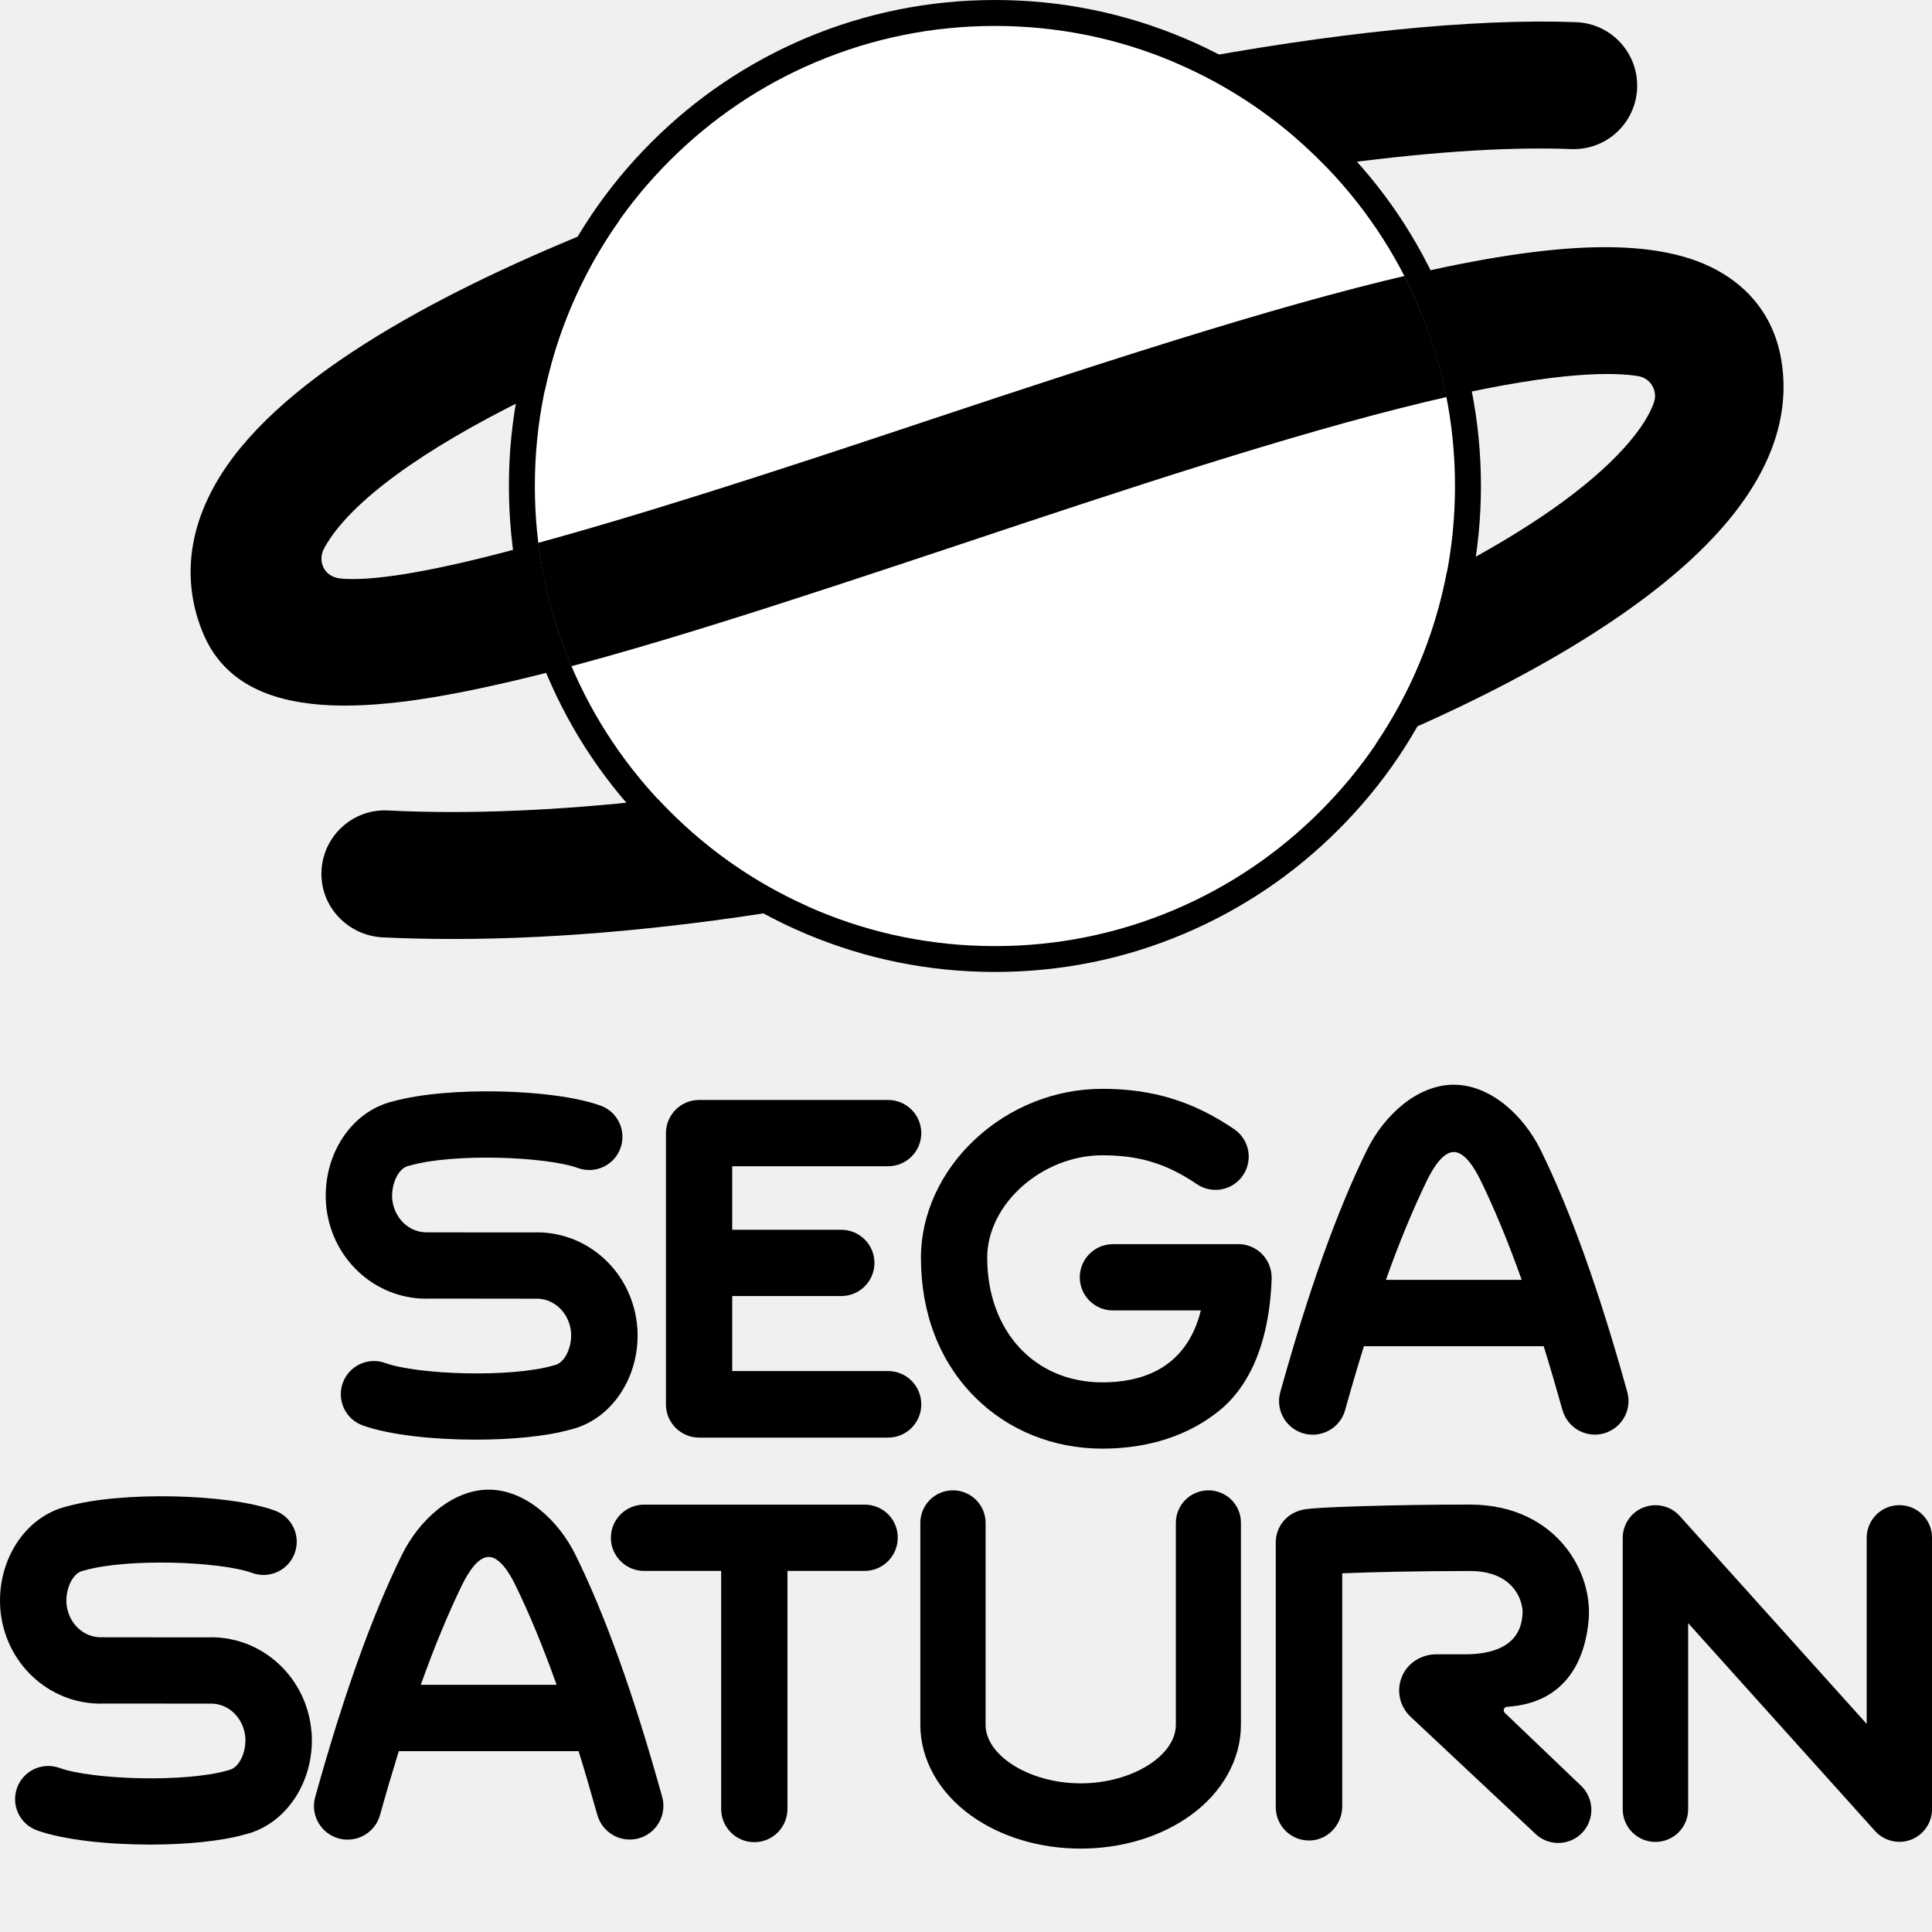
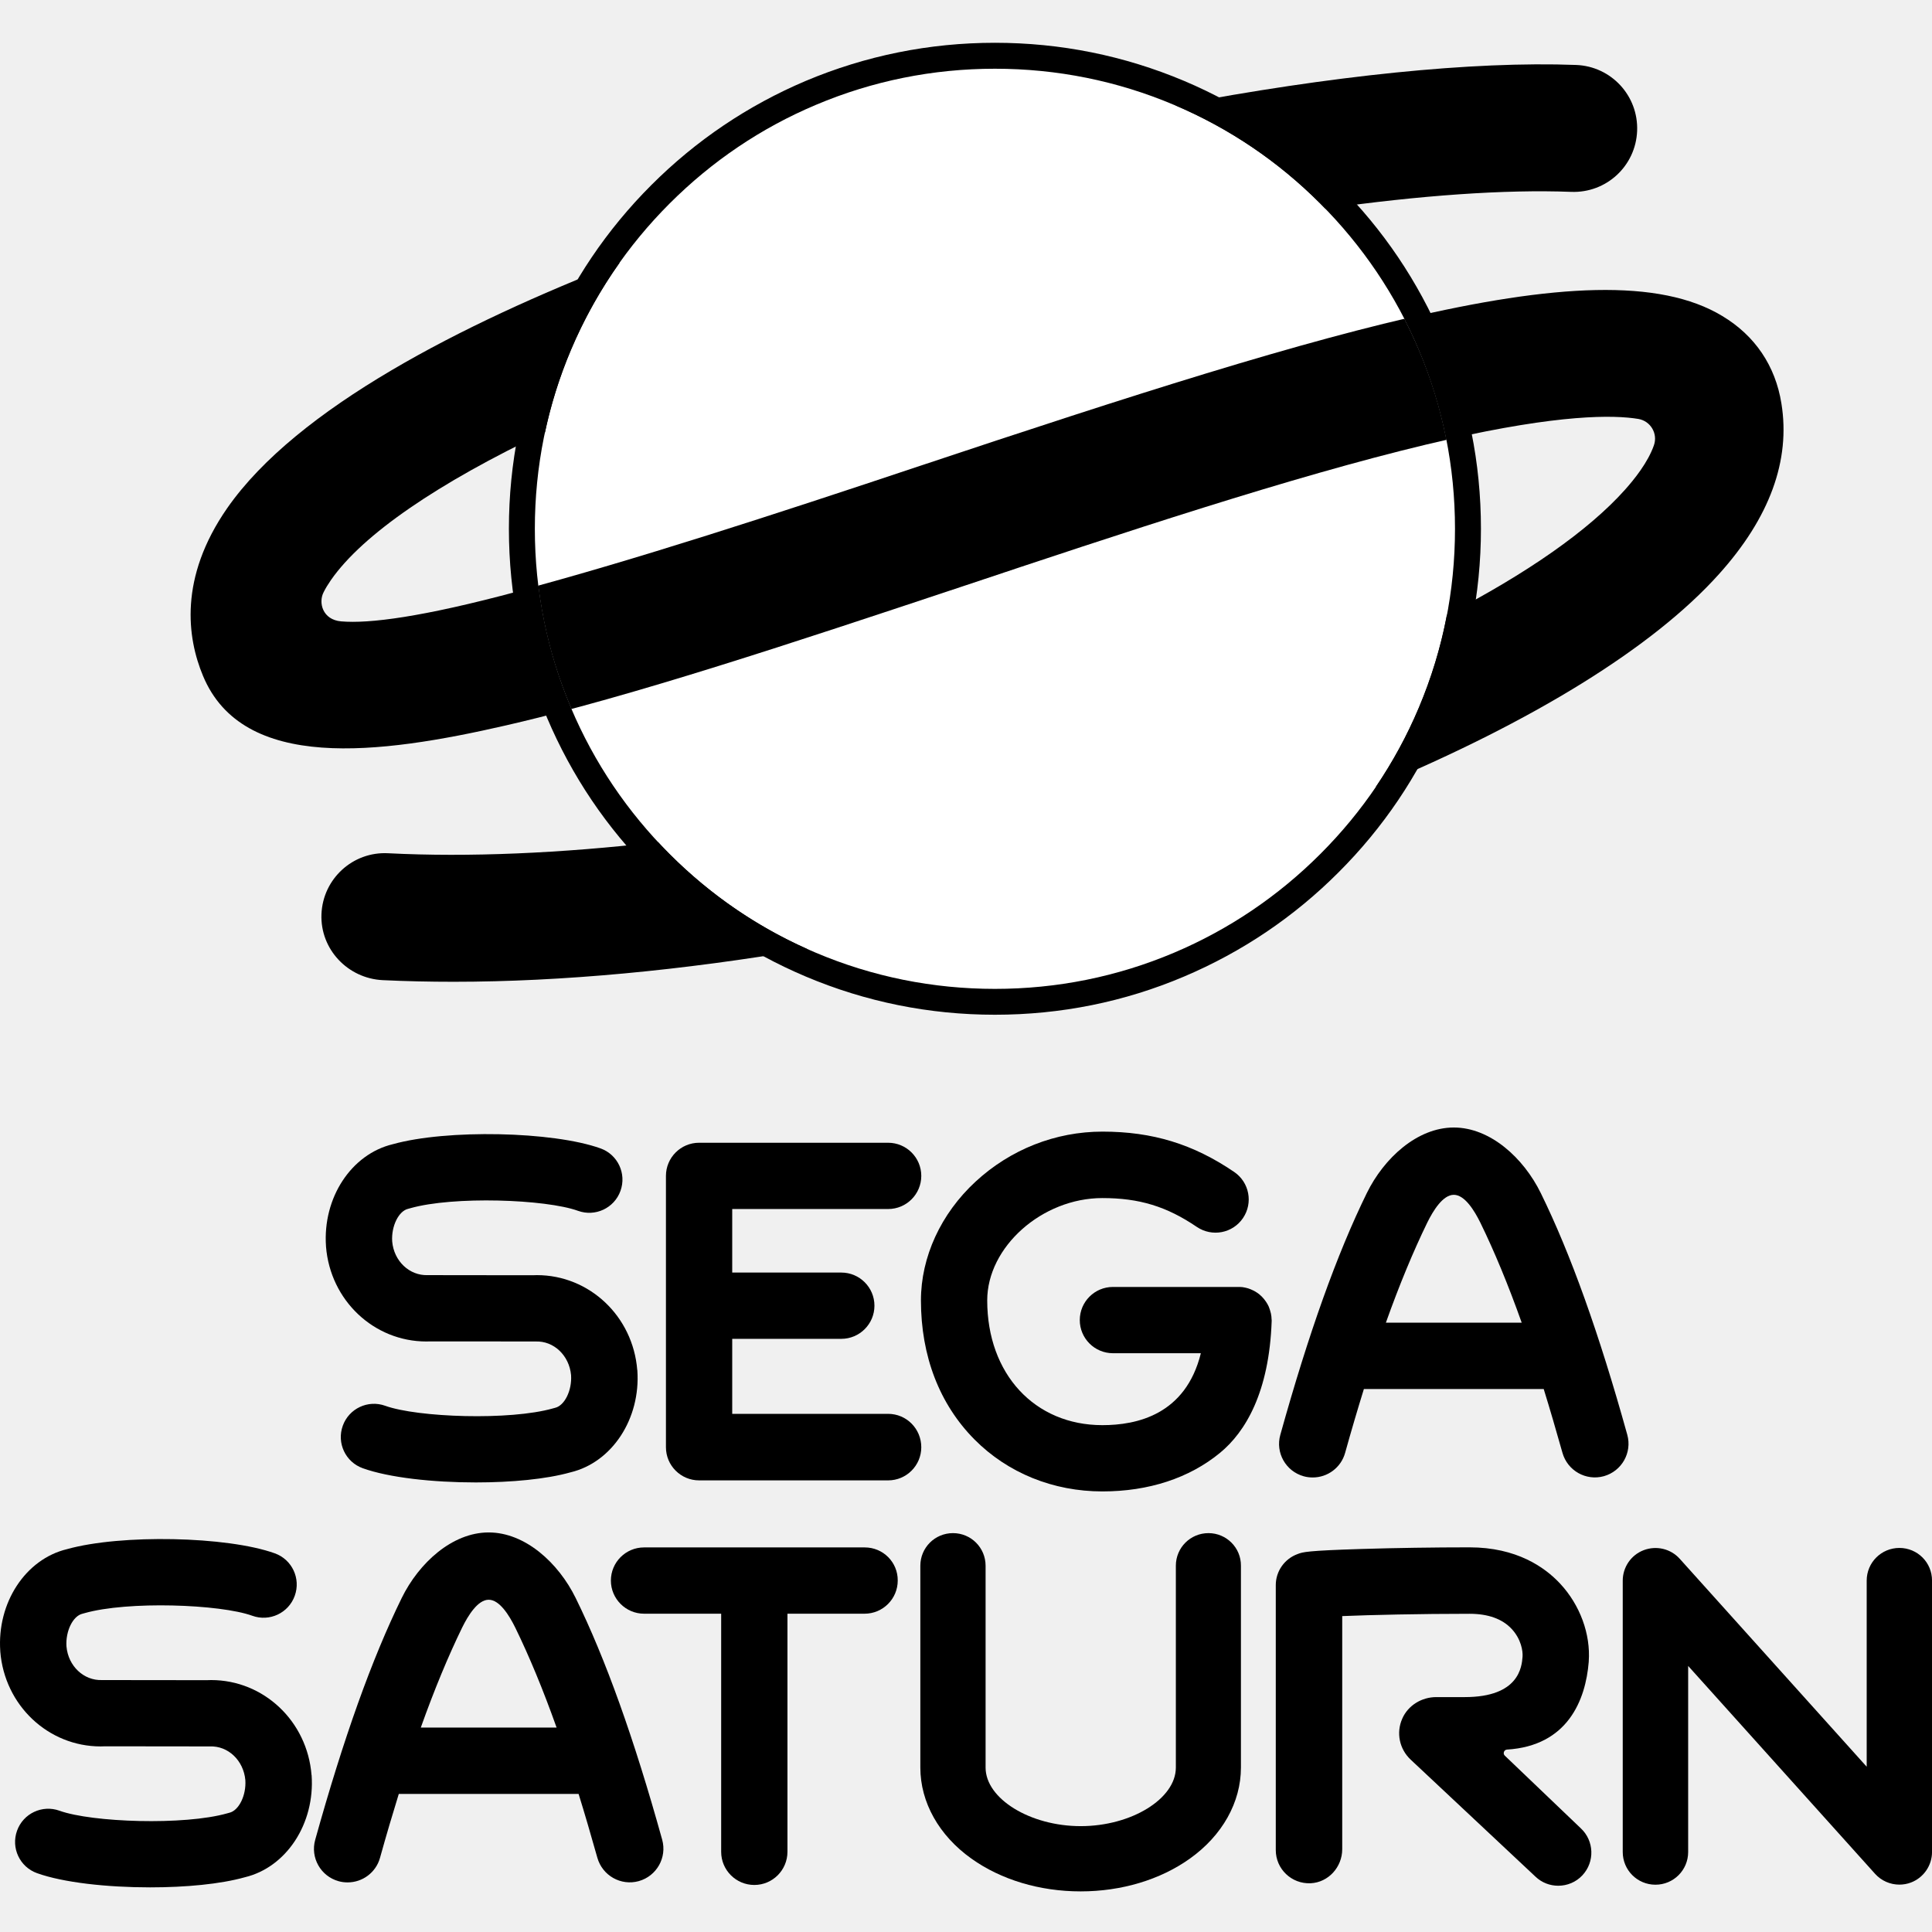
<svg xmlns="http://www.w3.org/2000/svg" xmlns:xlink="http://www.w3.org/1999/xlink" width="128" height="128" version="1.1" viewBox="0 0 33.867 33.867">
  <defs>
    <clipPath id="SVGID_00000083058477662341932100000014656964928652289977_">
      <use xlink:href="#SVGID_00000047757432968032457270000016806470745178228124_" />
    </clipPath>
    <path id="SVGID_00000047757432968032457270000016806470745178228124_" d="m1699.2 567.6c0-72.5-14.1-143-42.2-209.1-10.3-24.2-22.2-47.5-35.7-69.8-22.3-36.6-996.7 206.3-996.7 278.9s14.1 143 42.2 209.1c12.9 30.5 28.5 59.5 46.6 86.9 19.8 30 985.8-223.5 985.8-296z" />
  </defs>
-   <g transform="matrix(.01501 0 0 .01501 .0003527 0)">
+   <g transform="matrix(.01501 0 0 .01501 .0003527 .75)">
    <path class="st0" d="m1161.9 1120c-74.5 0-146.9-14.6-215-43.4-65.9-27.8-125-67.7-175.6-118.5-50.6-50.6-90.5-109.7-118.4-175.6-28.8-67.9-43.4-140.3-43.4-215 0-74.5 14.6-146.9 43.4-215 28-65.9 67.8-125 118.4-175.6 50.8-50.8 109.9-90.7 175.6-118.4 68.3-28.8 140.6-43.4 215-43.4 74.5 0 146.9 14.6 215 43.4 65.9 27.8 125 67.7 175.6 118.5 50.6 50.6 90.5 109.7 118.4 175.6 28.8 67.9 43.4 140.3 43.4 215 0 74.5-14.6 146.9-43.4 215-27.8 65.9-67.7 125-118.5 175.6-50.6 50.6-109.7 90.5-175.6 118.4-67.8 28.8-140.1 43.4-214.9 43.4z" fill="#fff" />
    <path d="m1161.9 30.3c72.5 0 143 14.2 209.1 42.2 64 27 121.5 65.8 170.8 115.2 49.3 49.3 88.1 106.8 115.2 170.8 28 66.2 42.2 136.6 42.2 209.1s-14.2 143-42.2 209.1c-27 64-65.8 121.5-115.2 170.8-49.3 49.3-106.8 88.1-170.8 115.2-66.2 28-136.6 42.2-209.1 42.2s-143-14.2-209.1-42.2c-64-27-121.5-65.8-170.8-115.2-49.3-49.3-88.1-106.8-115.2-170.8-28-66.2-42.2-136.6-42.2-209.1s14.2-143 42.2-209.1c27.1-64 65.9-121.5 115.2-170.8 49.4-49.4 106.8-88.2 170.8-115.2 66.2-28 136.6-42.2 209.1-42.2m0-30.3c-76.5 0-150.8 15-220.9 44.5-67.5 28.6-128.2 69.5-180.4 121.7-52 52-93 112.7-121.7 180.4-29.6 70-44.6 144.3-44.6 220.9 0 76.8 15 151.2 44.6 220.9 28.7 67.7 69.6 128.4 121.7 180.4 52 52.1 112.7 93.1 180.4 121.7 70 29.6 144.3 44.6 220.9 44.6 76.8 0 151.2-15 220.9-44.6 67.7-28.7 128.4-69.6 180.4-121.7 52.1-52 93.1-112.7 121.7-180.4 29.6-70 44.6-144.3 44.6-220.9 0-76.8-15-151.2-44.6-220.9-28.7-67.7-69.6-128.4-121.7-180.4-52-52.1-112.7-93.1-180.4-121.7-70-29.5-144.3-44.5-220.9-44.5z" />
  </g>
-   <g transform="matrix(.01501 0 0 .01501 .0003527 0)">
+   <g transform="matrix(.01501 0 0 .01501 .0003527 .75)">
    <path d="m591.3 797.1c24.4-5.6 49.8-12 76.1-19-0.2-0.4-0.4-0.9-0.6-1.3-19.4-45.7-32.1-93.5-38.1-142.6-8.1 2.2-16.1 4.4-24 6.5-112.2 30.2-173.9 37.8-206.4 35-21.6-1.9-26.7-21.9-20.4-34 2.2-4.5 5.1-9.2 8.6-14.3 37.2-53.4 125.5-113.5 250-172.6 7-32.8 17.1-65 30.3-96.2 15.3-36.1 34.4-70.2 56.9-101.9-183 71.3-376.8 169.6-458.4 286.8-56.6 81.5-46.7 151.5-28.3 195.7 46.5 112.2 205.1 92.2 354.3 57.9z" />
    <path d="m1541.8 187.6c2 2 4.1 4.1 6.1 6.2 110.4-15.6 209.3-22.7 287-19.7 41 1.6 75.4-30.2 77-71.2s-30.2-75.4-71.2-77c-120.9-4.6-287.2 12.7-468.1 47.1 63.3 27.1 120.3 65.6 169.2 114.6z" />
    <path d="m2080.4 421.2c-7-43.9-30.8-79.2-69-102.1-73.2-44.3-196.4-37.7-371.2 3.4 6 11.7 11.6 23.7 16.8 36 14.4 34 25.1 69.2 32.2 105.1 132-29.9 195.1-29.1 224.2-24.3 14.3 2.5 22.9 17.2 18.1 30.8-7 20-22.9 39.7-33.7 51.8-42.8 47.9-114.7 97.9-208.1 146.3-7 37.1-18 73.3-32.8 108.4-13.8 32.7-30.7 63.6-50.4 92.7 183.7-76.6 324.2-163.1 401-248.8 59.2-65.8 83.7-132.8 72.9-199.3z" />
    <path d="m782 947.5c-4.6-4.6-9.1-9.3-13.5-14-114 13.1-221.3 17.8-315.2 13-41.3-2.2-76.3 29.9-77.9 71.2-1.6 41 30.8 75 71.5 77 27 1.3 54.7 1.9 83 1.9 126.2 0 266.8-13.2 412.9-38.2-60-26.8-114.1-64.1-160.8-110.9z" />
  </g>
-   <g transform="matrix(.01501 0 0 .01501 .0003527 0)">
+   <g transform="matrix(.01501 0 0 .01501 .0003527 .75)">
    <path d="m1009.9 1757.2h-257.8c-21.4 0-38.7 17.4-38.7 38.7s17.4 38.7 38.7 38.7h90.1v278.1c0 21.4 17.4 38.7 38.7 38.7 21.4 0 38.7-17.4 38.7-38.7v-278.1h90.1c21.4 0 38.7-17.4 38.7-38.7 0.2-21.4-17.1-38.7-38.5-38.7z" />
    <path d="m672.3 1816.3c-20.1-41-59-76.6-101.6-76.6s-81.5 35.6-101.6 76.6c-34.9 71.2-67.9 163.5-101 282.3-5.9 20.9 6.4 42.6 27.3 48.4 3.5 1 7.1 1.4 10.6 1.4 17.2 0 33-11.4 37.8-28.8 7.3-26.2 14.6-50.9 21.9-74.5h210c7.3 23.5 14.5 48.3 21.9 74.5 5.9 20.9 27.5 33.1 48.4 27.3 20.9-5.9 33.1-27.5 27.3-48.4-33-118.8-66.1-211.1-101-282.2zm-180.9 151.3c15.9-44.6 32-83.3 48.3-116.8 7-14.2 18.3-32.5 31-32.5s24 18.3 31 32.5c16.3 33.4 32.4 72.1 48.3 116.8z" />
    <path d="m363.8 2023c-5-63.1-56.1-110.9-117.2-110.9-1.3 0-2.5 0-3.8 0.1h-35.4-0.7l-85.9-0.1h-1.6c-21.5 0.8-39.6-16.4-41.6-39.3-1.2-17.9 7.6-35.7 18.8-38.2l2.2-0.6c50.4-14.4 158.3-10.6 196 3 20.2 7.3 42.4-3.2 49.6-23.3 7.3-20.2-3.2-42.4-23.3-49.6-55.6-20-179.8-22.5-242.6-4.9-48.5 11.6-82 62.6-78 119.2v0.3c5 63.1 56.1 110.9 117.2 110.9 1.3 0 2.5 0 3.8-0.1h35.4 0.7l85.9 0.1h1.6c21.5-0.9 39.5 16.4 41.6 39.3 1.2 17.9-7.6 35.7-18.8 38.2l-2.2 0.6c-50.4 14.4-158.3 10.6-196-3-20.2-7.3-42.4 3.2-49.6 23.3-7.3 20.2 3.2 42.4 23.3 49.6 30.6 11 81.7 16.6 132.1 16.6 41.4 0 82.2-3.8 110.6-11.8 48.5-11.6 82-62.6 78-119.2z" />
    <path d="m1411.3 1740.5c-21.1 0-38.1 17-38.1 38.1v235.7c0 36.4-51.9 68.4-111.1 68.4-59.1 0-111.1-32-111.1-68.4v-235.7c0-21.1-17-38.1-38.1-38.1s-38.1 17-38.1 38.1v235.7c0 40.5 21.7 79.3 59.6 106.3 34.6 24.7 79.9 38.3 127.6 38.3s93-13.6 127.6-38.3c37.9-27 59.6-65.8 59.6-106.3v-235.7c0.2-21-16.9-38.1-37.9-38.1z" />
    <path d="m1757.4 2000.4c-2.6-2.4-1-6.9 2.5-7.1 70.8-4.4 91.9-57.6 95.5-102.6v-0.3c2.3-32-10.2-66-33.4-90.9-18-19.3-50.9-42.4-105.9-42.4-40.9 0-86.8 0.7-125.8 1.9-64.3 2-68.8 3.6-74.8 5.9-15.3 5.5-25.6 20-25.6 36.3v309.5c0 22 18.4 39.7 40.7 38.7 20.9-1 36.9-19 36.9-39.8v-272.2c33.9-1.4 90.3-2.7 148.7-2.7 21.8 0 38.3 6 49.2 17.7 11 11.8 13.2 25.8 12.7 32.4-0.9 11.9-4.1 47.2-67.5 47.2h-33.3c-17 0-33 9.7-39.7 25.2-7.3 16.5-3.3 35.5 9.8 47.8l145.9 136.8c7.5 7.1 17 10.5 26.5 10.5 10.3 0 20.7-4.1 28.2-12.2 14.6-15.6 13.8-40.2-1.8-54.8z" />
    <path d="m2218.2 1757.8c-21.1 0-38.2 17-38.2 38.2v217.3l-218.3-242.8c-10.6-11.8-27.3-15.7-42.1-10.1s-24.5 19.9-24.5 35.6v316.9c0 21.1 17 38.2 38.2 38.2 21.1 0 38.2-17 38.2-38.2v-217.3l218.3 242.8c7.4 8.2 17.8 12.6 28.4 12.6 4.5 0 9.2-0.8 13.6-2.5 14.7-5.6 24.5-19.9 24.5-35.6v-316.9c0.1-21.2-17-38.2-38.1-38.2z" />
    <path d="m1799.4 1343.4c-20.1-41-59-76.6-101.6-76.6s-81.5 35.6-101.6 76.6c-34.9 71.2-67.9 163.5-101 282.3-5.9 20.9 6.4 42.6 27.3 48.4 3.5 1 7.1 1.4 10.6 1.4 17.2 0 33-11.4 37.8-28.8 7.3-26.2 14.6-50.9 21.9-74.5h210c7.3 23.5 14.5 48.3 21.9 74.5 5.9 20.9 27.5 33.1 48.4 27.3 20.9-5.9 33.1-27.5 27.3-48.4-33-118.7-66.1-211.1-101-282.2zm-180.9 151.3c15.9-44.6 32-83.3 48.3-116.8 7-14.2 18.3-32.5 31-32.5s24 18.3 31 32.5c16.3 33.4 32.4 72.1 48.3 116.8z" />
    <path d="m1485 1490.8c0-1-0.1-2.1-0.2-3.1 0-0.3-0.1-0.5-0.1-0.8-0.1-1-0.3-2-0.5-3 0-0.3-0.1-0.5-0.2-0.7-0.2-1-0.5-2-0.8-2.9-0.1-0.3-0.2-0.5-0.2-0.7-0.3-0.9-0.6-1.9-1-2.8-0.1-0.3-0.2-0.5-0.3-0.8-0.4-0.9-0.8-1.8-1.3-2.6-0.1-0.3-0.3-0.5-0.4-0.7l-1.5-2.4c-0.2-0.2-0.3-0.5-0.5-0.7-0.5-0.8-1.1-1.5-1.7-2.3-0.2-0.2-0.4-0.4-0.6-0.7-0.6-0.7-1.2-1.4-1.9-2.1l-0.6-0.6c-0.7-0.6-1.3-1.3-2.1-1.9-0.2-0.2-0.5-0.4-0.7-0.6-0.7-0.6-1.4-1.1-2.2-1.6-0.3-0.2-0.5-0.4-0.8-0.5-0.8-0.5-1.5-1-2.3-1.4-0.3-0.2-0.6-0.3-0.9-0.5-0.8-0.4-1.6-0.8-2.4-1.1-0.4-0.2-0.7-0.3-1.1-0.5l-2.4-0.9c-0.4-0.1-0.9-0.3-1.3-0.4-0.8-0.2-1.5-0.4-2.3-0.6l-1.5-0.3c-0.8-0.1-1.5-0.3-2.3-0.4-0.5-0.1-1.1-0.1-1.6-0.1s-1-0.1-1.5-0.1h-0.8-0.6-146.7c-21.4 0-38.7 17.4-38.7 38.7 0 21.4 17.4 38.7 38.7 38.7h102.7c-17.8 72-75.1 84-115 84-79.2 0-134.5-59.9-134.5-145.7 0-62.5 64.1-119.5 134.5-119.5 43.1 0 75.1 9.8 110.3 33.7 17.8 12 41.8 7.5 53.9-10.3 12-17.7 7.5-41.8-10.3-53.9-47.9-32.6-95.4-47.1-153.8-47.1-54.9 0-107.5 20.8-148.2 58.4-40.6 37.5-63.8 88.1-63.8 138.7 0 65.1 21.7 121.3 62.6 162.5 38.8 39.1 91.9 60.6 149.3 60.6 54 0 101.4-15.5 137.3-45 29.8-24.4 57.5-70.9 60.4-153.8v-1.1-0.3c0-0.4-0.1-0.6-0.1-0.8z" />
    <path d="m1037.2 1601.2h-182.1v-87.6h127.4c21.4 0 38.7-17.4 38.7-38.7 0-21.4-17.4-38.7-38.7-38.7h-127.4v-74.2h182.1c21.4 0 38.7-17.4 38.7-38.7 0-21.4-17.4-38.7-38.7-38.7h-220.8c-21.4 0-38.7 17.4-38.7 38.7v316.9c0 21.4 17.4 38.7 38.7 38.7h220.8c21.4 0 38.7-17.4 38.7-38.7 0-21.6-17.3-39-38.7-39z" />
    <path d="m744.2 1550.1c-5-63.1-56.1-110.9-117.2-110.9-1.3 0-2.5 0-3.8 0.1h-35.4-0.7l-85.9-0.1h-1.6c-21.5 0.8-39.6-16.4-41.6-39.3-1.2-17.9 7.6-35.7 18.8-38.2l2.2-0.6c50.4-14.4 158.3-10.6 196 3 20.2 7.3 42.4-3.2 49.6-23.3 7.3-20.2-3.2-42.4-23.3-49.6-55.6-20-179.8-22.5-242.6-4.9-48.5 11.6-82 62.6-78 119.2v0.3c5 63.1 56.1 110.9 117.2 110.9 1.3 0 2.5 0 3.8-0.1h35.4 0.7l85.9 0.1h1.6c21.5-0.9 39.5 16.4 41.6 39.3 1.2 17.9-7.6 35.7-18.8 38.2l-2.2 0.6c-50.4 14.4-158.3 10.6-196-3-20.2-7.3-42.4 3.2-49.6 23.3-7.3 20.2 3.2 42.4 23.3 49.6 30.6 11 81.7 16.6 132.1 16.6 41.4 0 82.2-3.8 110.6-11.8 48.5-11.6 82-62.6 78-119.2v-0.2z" />
  </g>
-   <g transform="matrix(.01501 0 0 .01501 .0003527 0)">
+   <g transform="matrix(.01501 0 0 .01501 .0003527 .75)">
    <clipPath>
      <use xlink:href="#SVGID_00000047757432968032457270000016806470745178228124_" />
    </clipPath>
    <path d="m529.9 1096.6c-28.3 0-56-0.6-83-1.9-40.7-1.9-73.1-35.9-71.5-77 1.6-41.3 36.6-73.5 77.9-71.2 231.5 11.8 545-34 838.8-122.1 287.1-86.5 513.5-199.4 605.8-302.4 10.8-12.1 26.7-31.8 33.7-51.8 4.8-13.7-3.8-28.3-18.1-30.8-30.8-5.1-99.8-5.7-248.3 29.9-157.7 37.8-353.9 103-543.4 166.3-196.6 65.4-382 127.1-530.5 161.5-149.1 34.3-307.8 54.4-354.2-57.9-18.5-44.2-28.4-114.2 28.2-195.9 122.4-175.8 497.3-309.1 709.7-372.7 318.6-96 658.5-152.6 865.5-144.7 41 1.6 72.8 35.9 71.2 77-1.6 41-35.9 72.8-77 71.2-192.1-7.3-512.9 46.7-817.9 138-320.5 96-562.2 216.9-630.6 315.1-3.5 5.1-6.4 9.9-8.6 14.3-6.4 12.1-1.3 32.1 20.4 34 32.4 2.9 94.1-4.8 206.4-35 134.8-35.9 297.3-88.7 469.7-146.3 492.2-164.1 801-257.6 937.1-175.2 38.2 22.9 62 58.2 69 102.1 10.8 66.5-13.7 133.6-72.8 199.4-111.3 124.3-356.8 250.3-673.5 345.3-279.3 84.4-567.1 130.8-804 130.8z" clip-path="url(#SVGID_00000083058477662341932100000014656964928652289977_)" />
  </g>
</svg>
